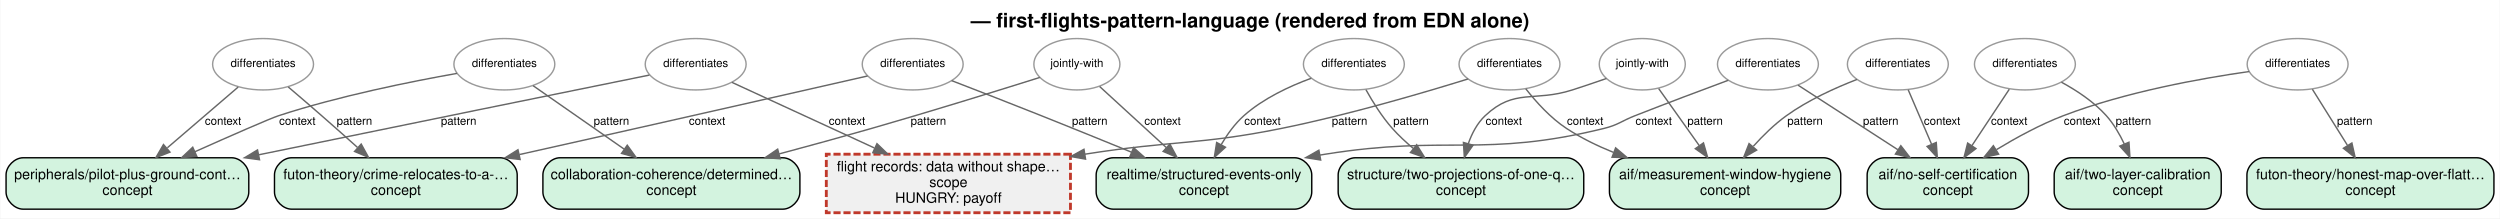
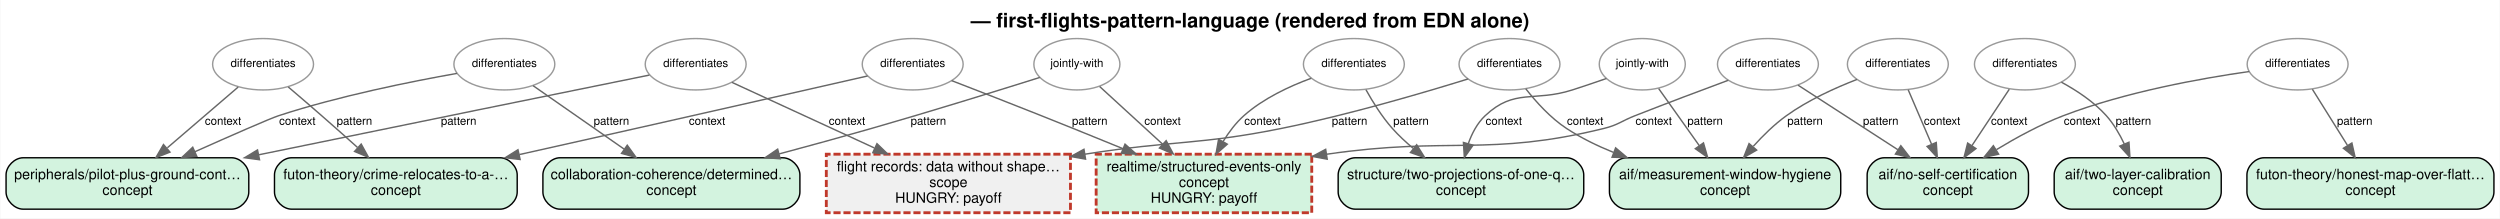
<svg xmlns="http://www.w3.org/2000/svg" width="1751pt" height="153pt" viewBox="0.00 0.00 1750.50 153.00">
  <g id="graph0" class="graph" transform="scale(1 1) rotate(0) translate(4 149)">
    <polygon fill="white" stroke="transparent" points="-4,4 -4,-149 1746.5,-149 1746.5,4 -4,4" />
    <text text-anchor="middle" x="871.25" y="-129.8" font-family="Helvetica,sans-Serif" font-weight="bold" font-size="14.00"> — first-flights-pattern-language (rendered from EDN alone)</text>
    <g id="node1" class="node">
      <polygon fill="#f0f0f0" stroke="#c0392b" stroke-width="2" stroke-dasharray="5,2" points="745.5,-41 574.5,-41 574.5,0 745.5,0 745.5,-41" />
      <text text-anchor="middle" x="660" y="-29" font-family="Helvetica,sans-Serif" font-size="10.00">flight records: data without shape…</text>
      <text text-anchor="middle" x="660" y="-18" font-family="Helvetica,sans-Serif" font-size="10.00">scope</text>
      <text text-anchor="middle" x="660" y="-7" font-family="Helvetica,sans-Serif" font-size="10.00">HUNGRY: payoff</text>
    </g>
    <g id="node2" class="node">
      <path fill="#d3f3df" stroke="black" d="M158,-38.5C158,-38.5 12,-38.5 12,-38.5 6,-38.5 0,-32.5 0,-26.5 0,-26.5 0,-14.5 0,-14.5 0,-8.5 6,-2.5 12,-2.5 12,-2.5 158,-2.5 158,-2.5 164,-2.5 170,-8.5 170,-14.5 170,-14.5 170,-26.5 170,-26.5 170,-32.5 164,-38.5 158,-38.5" />
      <text text-anchor="middle" x="85" y="-23.5" font-family="Helvetica,sans-Serif" font-size="10.00">peripherals/pilot-plus-ground-cont…</text>
      <text text-anchor="middle" x="85" y="-12.5" font-family="Helvetica,sans-Serif" font-size="10.00">concept</text>
    </g>
    <g id="node3" class="node">
      <path fill="#d3f3df" stroke="black" d="M346,-38.5C346,-38.5 200,-38.5 200,-38.5 194,-38.5 188,-32.5 188,-26.5 188,-26.5 188,-14.5 188,-14.5 188,-8.5 194,-2.5 200,-2.5 200,-2.5 346,-2.5 346,-2.5 352,-2.5 358,-8.5 358,-14.5 358,-14.5 358,-26.5 358,-26.5 358,-32.5 352,-38.5 346,-38.5" />
      <text text-anchor="middle" x="273" y="-23.5" font-family="Helvetica,sans-Serif" font-size="10.00">futon-theory/crime-relocates-to-a-…</text>
      <text text-anchor="middle" x="273" y="-12.5" font-family="Helvetica,sans-Serif" font-size="10.00">concept</text>
    </g>
    <g id="node4" class="node">
-       <path fill="#d3f3df" stroke="black" d="M902.5,-38.5C902.5,-38.5 775.5,-38.5 775.5,-38.5 769.5,-38.5 763.5,-32.5 763.5,-26.5 763.5,-26.5 763.5,-14.5 763.5,-14.5 763.5,-8.5 769.5,-2.5 775.5,-2.5 775.5,-2.5 902.5,-2.5 902.5,-2.5 908.5,-2.5 914.5,-8.5 914.5,-14.5 914.5,-14.5 914.5,-26.5 914.5,-26.5 914.5,-32.5 908.5,-38.5 902.5,-38.5" />
-       <text text-anchor="middle" x="839" y="-23.5" font-family="Helvetica,sans-Serif" font-size="10.00">realtime/structured-events-only</text>
-       <text text-anchor="middle" x="839" y="-12.5" font-family="Helvetica,sans-Serif" font-size="10.00">concept</text>
+       <polygon fill="#d3f3df" stroke="#c0392b" stroke-width="2" stroke-dasharray="5,2" points="914.5,-41 763.5,-41 763.5,0 914.5,0 914.5,-41" />
+       <text text-anchor="middle" x="839" y="-29" font-family="Helvetica,sans-Serif" font-size="10.00">realtime/structured-events-only</text>
+       <text text-anchor="middle" x="839" y="-18" font-family="Helvetica,sans-Serif" font-size="10.00">concept</text>
+       <text text-anchor="middle" x="839" y="-7" font-family="Helvetica,sans-Serif" font-size="10.00">HUNGRY: payoff</text>
    </g>
    <g id="node5" class="node">
      <path fill="#d3f3df" stroke="black" d="M1093,-38.5C1093,-38.5 945,-38.5 945,-38.5 939,-38.5 933,-32.5 933,-26.5 933,-26.5 933,-14.5 933,-14.5 933,-8.5 939,-2.5 945,-2.5 945,-2.5 1093,-2.5 1093,-2.5 1099,-2.5 1105,-8.5 1105,-14.5 1105,-14.5 1105,-26.5 1105,-26.5 1105,-32.5 1099,-38.5 1093,-38.5" />
      <text text-anchor="middle" x="1019" y="-23.5" font-family="Helvetica,sans-Serif" font-size="10.00">structure/two-projections-of-one-q…</text>
      <text text-anchor="middle" x="1019" y="-12.5" font-family="Helvetica,sans-Serif" font-size="10.00">concept</text>
    </g>
    <g id="node6" class="node">
      <path fill="#d3f3df" stroke="black" d="M1404.5,-38.5C1404.5,-38.5 1315.5,-38.5 1315.5,-38.5 1309.5,-38.5 1303.5,-32.5 1303.5,-26.5 1303.5,-26.5 1303.5,-14.5 1303.5,-14.5 1303.5,-8.5 1309.5,-2.5 1315.5,-2.5 1315.5,-2.5 1404.5,-2.5 1404.5,-2.5 1410.5,-2.5 1416.5,-8.5 1416.5,-14.5 1416.5,-14.5 1416.5,-26.5 1416.5,-26.5 1416.5,-32.5 1410.5,-38.5 1404.5,-38.5" />
      <text text-anchor="middle" x="1360" y="-23.5" font-family="Helvetica,sans-Serif" font-size="10.00">aif/no-self-certification</text>
      <text text-anchor="middle" x="1360" y="-12.5" font-family="Helvetica,sans-Serif" font-size="10.00">concept</text>
    </g>
    <g id="node7" class="node">
      <path fill="#d3f3df" stroke="black" d="M1273,-38.5C1273,-38.5 1135,-38.5 1135,-38.5 1129,-38.5 1123,-32.5 1123,-26.5 1123,-26.5 1123,-14.5 1123,-14.5 1123,-8.5 1129,-2.5 1135,-2.5 1135,-2.5 1273,-2.5 1273,-2.5 1279,-2.5 1285,-8.5 1285,-14.5 1285,-14.5 1285,-26.5 1285,-26.5 1285,-32.5 1279,-38.5 1273,-38.5" />
      <text text-anchor="middle" x="1204" y="-23.5" font-family="Helvetica,sans-Serif" font-size="10.00">aif/measurement-window-hygiene</text>
      <text text-anchor="middle" x="1204" y="-12.5" font-family="Helvetica,sans-Serif" font-size="10.00">concept</text>
    </g>
    <g id="node8" class="node">
      <path fill="#d3f3df" stroke="black" d="M1539.5,-38.5C1539.5,-38.5 1446.5,-38.5 1446.5,-38.5 1440.5,-38.5 1434.5,-32.5 1434.5,-26.5 1434.5,-26.5 1434.5,-14.5 1434.5,-14.5 1434.5,-8.5 1440.5,-2.5 1446.5,-2.5 1446.5,-2.5 1539.5,-2.5 1539.5,-2.5 1545.5,-2.5 1551.5,-8.5 1551.5,-14.5 1551.5,-14.5 1551.5,-26.5 1551.5,-26.5 1551.5,-32.5 1545.5,-38.5 1539.5,-38.5" />
      <text text-anchor="middle" x="1493" y="-23.5" font-family="Helvetica,sans-Serif" font-size="10.00">aif/two-layer-calibration</text>
      <text text-anchor="middle" x="1493" y="-12.5" font-family="Helvetica,sans-Serif" font-size="10.00">concept</text>
    </g>
    <g id="node9" class="node">
      <path fill="#d3f3df" stroke="black" d="M544,-38.5C544,-38.5 388,-38.5 388,-38.5 382,-38.5 376,-32.5 376,-26.5 376,-26.5 376,-14.5 376,-14.5 376,-8.5 382,-2.5 388,-2.5 388,-2.5 544,-2.5 544,-2.5 550,-2.5 556,-8.5 556,-14.5 556,-14.5 556,-26.5 556,-26.5 556,-32.5 550,-38.5 544,-38.5" />
      <text text-anchor="middle" x="466" y="-23.5" font-family="Helvetica,sans-Serif" font-size="10.00">collaboration-coherence/determined…</text>
      <text text-anchor="middle" x="466" y="-12.5" font-family="Helvetica,sans-Serif" font-size="10.00">concept</text>
    </g>
    <g id="node10" class="node">
      <path fill="#d3f3df" stroke="black" d="M1730.5,-38.5C1730.5,-38.5 1581.5,-38.5 1581.5,-38.5 1575.5,-38.5 1569.5,-32.5 1569.5,-26.5 1569.5,-26.5 1569.5,-14.5 1569.5,-14.5 1569.5,-8.5 1575.5,-2.5 1581.5,-2.5 1581.5,-2.5 1730.5,-2.5 1730.5,-2.5 1736.5,-2.5 1742.5,-8.5 1742.5,-14.5 1742.5,-14.5 1742.5,-26.5 1742.5,-26.5 1742.5,-32.5 1736.5,-38.5 1730.5,-38.5" />
      <text text-anchor="middle" x="1656" y="-23.5" font-family="Helvetica,sans-Serif" font-size="10.00">futon-theory/honest-map-over-flatt…</text>
      <text text-anchor="middle" x="1656" y="-12.5" font-family="Helvetica,sans-Serif" font-size="10.00">concept</text>
    </g>
    <g id="node11" class="node">
      <ellipse fill="#ffffff" stroke="#999999" cx="483" cy="-104" rx="35.34" ry="18" />
      <text text-anchor="middle" x="483" y="-102.1" font-family="Helvetica,sans-Serif" font-size="8.00">differentiates</text>
    </g>
    <g id="edge1" class="edge">
      <path fill="none" stroke="#666666" d="M508.36,-91.32C534.29,-79.39 575.3,-60.5 608.14,-45.38" />
      <polygon fill="#666666" stroke="#666666" points="609.98,-48.38 617.6,-41.02 607.05,-42.03 609.98,-48.38" />
      <text text-anchor="middle" x="589" y="-61.6" font-family="Helvetica,sans-Serif" font-size="8.00">context</text>
    </g>
    <g id="edge2" class="edge">
      <path fill="none" stroke="#666666" d="M450.6,-96.43C395.02,-85.15 277.92,-61.35 179,-41 178.39,-40.87 177.77,-40.75 177.16,-40.62" />
      <polygon fill="#666666" stroke="#666666" points="177.52,-37.12 167.02,-38.53 176.11,-43.98 177.52,-37.12" />
      <text text-anchor="middle" x="317" y="-61.6" font-family="Helvetica,sans-Serif" font-size="8.00">pattern</text>
    </g>
    <g id="node12" class="node">
      <ellipse fill="#ffffff" stroke="#999999" cx="180" cy="-104" rx="35.34" ry="18" />
      <text text-anchor="middle" x="180" y="-102.1" font-family="Helvetica,sans-Serif" font-size="8.00">differentiates</text>
    </g>
    <g id="edge3" class="edge">
      <path fill="none" stroke="#666666" d="M162.58,-88.05C148.71,-76.16 129.03,-59.28 112.97,-45.49" />
      <polygon fill="#666666" stroke="#666666" points="114.81,-42.46 104.94,-38.61 110.25,-47.78 114.81,-42.46" />
      <text text-anchor="middle" x="152" y="-61.6" font-family="Helvetica,sans-Serif" font-size="8.00">context</text>
    </g>
    <g id="edge4" class="edge">
      <path fill="none" stroke="#666666" d="M197.63,-88.1C204.9,-81.92 213.39,-74.65 221,-68 229.21,-60.83 238.07,-52.95 246.12,-45.75" />
      <polygon fill="#666666" stroke="#666666" points="248.73,-48.11 253.83,-38.83 244.05,-42.9 248.73,-48.11" />
      <text text-anchor="middle" x="244" y="-61.6" font-family="Helvetica,sans-Serif" font-size="8.00">pattern</text>
    </g>
    <g id="node13" class="node">
      <ellipse fill="#ffffff" stroke="#999999" cx="635" cy="-104" rx="35.34" ry="18" />
      <text text-anchor="middle" x="635" y="-102.1" font-family="Helvetica,sans-Serif" font-size="8.00">differentiates</text>
    </g>
    <g id="edge5" class="edge">
      <path fill="none" stroke="#666666" d="M603.42,-95.8C565.03,-87.06 498.28,-71.89 441,-59 414.5,-53.04 385.64,-46.58 359.44,-40.73" />
      <polygon fill="#666666" stroke="#666666" points="360.06,-37.29 349.54,-38.53 358.53,-44.12 360.06,-37.29" />
      <text text-anchor="middle" x="491" y="-61.6" font-family="Helvetica,sans-Serif" font-size="8.00">context</text>
    </g>
    <g id="edge6" class="edge">
-       <path fill="none" stroke="#666666" d="M662.22,-92.55C680.1,-85.65 703.97,-76.38 725,-68 745.73,-59.74 768.52,-50.48 788.23,-42.42" />
-       <polygon fill="#666666" stroke="#666666" points="789.71,-45.59 797.64,-38.56 787.06,-39.11 789.71,-45.59" />
+       <path fill="none" stroke="#666666" d="M662.22,-92.55C680.1,-85.65 703.97,-76.38 725,-68 743.69,-60.56 764.04,-52.3 782.3,-44.84" />
+       <polygon fill="#666666" stroke="#666666" points="783.72,-48.04 791.65,-41.02 781.07,-41.56 783.72,-48.04" />
      <text text-anchor="middle" x="759" y="-61.6" font-family="Helvetica,sans-Serif" font-size="8.00">pattern</text>
    </g>
    <g id="node14" class="node">
      <ellipse fill="#ffffff" stroke="#999999" cx="944" cy="-104" rx="35.34" ry="18" />
      <text text-anchor="middle" x="944" y="-102.1" font-family="Helvetica,sans-Serif" font-size="8.00">differentiates</text>
    </g>
    <g id="edge7" class="edge">
-       <path fill="none" stroke="#666666" d="M914.17,-94.2C898.79,-88.56 880.49,-80.01 867,-68 860.67,-62.36 855.33,-54.94 851.06,-47.68" />
-       <polygon fill="#666666" stroke="#666666" points="854.07,-45.88 846.24,-38.73 847.9,-49.2 854.07,-45.88" />
+       <path fill="none" stroke="#666666" d="M914.17,-94.2C898.79,-88.56 880.49,-80.01 867,-68 861.29,-62.91 856.39,-56.38 852.36,-49.83" />
+       <polygon fill="#666666" stroke="#666666" points="855.35,-48.02 847.4,-41.02 849.25,-51.45 855.35,-48.02" />
      <text text-anchor="middle" x="880" y="-61.6" font-family="Helvetica,sans-Serif" font-size="8.00">context</text>
    </g>
    <g id="edge8" class="edge">
      <path fill="none" stroke="#666666" d="M952.46,-86.16C957.24,-77.53 963.72,-67.16 971,-59 975.35,-54.13 980.38,-49.44 985.53,-45.11" />
      <polygon fill="#666666" stroke="#666666" points="987.99,-47.62 993.62,-38.64 983.62,-42.15 987.99,-47.62" />
      <text text-anchor="middle" x="984" y="-61.6" font-family="Helvetica,sans-Serif" font-size="8.00">pattern</text>
    </g>
    <g id="node15" class="node">
      <ellipse fill="#ffffff" stroke="#999999" cx="1234" cy="-104" rx="35.34" ry="18" />
      <text text-anchor="middle" x="1234" y="-102.1" font-family="Helvetica,sans-Serif" font-size="8.00">differentiates</text>
    </g>
    <g id="edge9" class="edge">
-       <path fill="none" stroke="#666666" d="M1206.25,-92.79C1187.72,-85.92 1162.84,-76.57 1141,-68 1131.17,-64.14 1129.26,-61.51 1119,-59 1034.46,-38.3 1009.94,-54.76 924,-41 922.74,-40.8 921.47,-40.59 920.19,-40.37" />
-       <polygon fill="#666666" stroke="#666666" points="920.75,-36.92 910.29,-38.58 919.5,-43.8 920.75,-36.92" />
+       <path fill="none" stroke="#666666" d="M1206.25,-92.79C1187.72,-85.92 1162.84,-76.57 1141,-68 1131.17,-64.14 1129.26,-61.51 1119,-59 1037.52,-39.04 1011.79,-53.62 924.93,-40.98" />
+       <polygon fill="#666666" stroke="#666666" points="925.32,-37.5 914.9,-39.44 924.25,-44.42 925.32,-37.5" />
      <text text-anchor="middle" x="1154" y="-61.6" font-family="Helvetica,sans-Serif" font-size="8.00">context</text>
    </g>
    <g id="edge10" class="edge">
      <path fill="none" stroke="#666666" d="M1255.09,-89.36C1274.14,-77.04 1302.54,-58.66 1324.99,-44.14" />
      <polygon fill="#666666" stroke="#666666" points="1327.09,-46.96 1333.58,-38.59 1323.29,-41.08 1327.09,-46.96" />
      <text text-anchor="middle" x="1313" y="-61.6" font-family="Helvetica,sans-Serif" font-size="8.00">pattern</text>
    </g>
    <g id="node16" class="node">
      <ellipse fill="#ffffff" stroke="#999999" cx="1325" cy="-104" rx="35.34" ry="18" />
      <text text-anchor="middle" x="1325" y="-102.1" font-family="Helvetica,sans-Serif" font-size="8.00">differentiates</text>
    </g>
    <g id="edge11" class="edge">
      <path fill="none" stroke="#666666" d="M1332.25,-86.11C1336.96,-75.15 1343.2,-60.63 1348.56,-48.13" />
      <polygon fill="#666666" stroke="#666666" points="1351.91,-49.22 1352.64,-38.65 1345.47,-46.45 1351.91,-49.22" />
      <text text-anchor="middle" x="1356" y="-61.6" font-family="Helvetica,sans-Serif" font-size="8.00">context</text>
    </g>
    <g id="edge12" class="edge">
      <path fill="none" stroke="#666666" d="M1296.46,-93.39C1281.02,-87.43 1262.07,-78.83 1247,-68 1238.61,-61.97 1230.58,-54.1 1223.78,-46.55" />
      <polygon fill="#666666" stroke="#666666" points="1226.11,-43.88 1216.93,-38.59 1220.8,-48.45 1226.11,-43.88" />
      <text text-anchor="middle" x="1260" y="-61.6" font-family="Helvetica,sans-Serif" font-size="8.00">pattern</text>
    </g>
    <g id="node17" class="node">
      <ellipse fill="#ffffff" stroke="#999999" cx="1146" cy="-104" rx="30.13" ry="18" />
      <text text-anchor="middle" x="1146" y="-102.1" font-family="Helvetica,sans-Serif" font-size="8.00">jointly-with</text>
    </g>
    <g id="edge13" class="edge">
      <path fill="none" stroke="#666666" d="M1120.9,-94.04C1113.25,-91.37 1104.8,-88.5 1097,-86 1070.08,-77.37 1056.61,-87.34 1036,-68 1030.4,-62.74 1026.64,-55.49 1024.11,-48.27" />
      <polygon fill="#666666" stroke="#666666" points="1027.48,-47.31 1021.38,-38.65 1020.74,-49.22 1027.48,-47.31" />
      <text text-anchor="middle" x="1049" y="-61.6" font-family="Helvetica,sans-Serif" font-size="8.00">context</text>
    </g>
    <g id="edge14" class="edge">
      <path fill="none" stroke="#666666" d="M1157.46,-86.98C1161.72,-81.02 1166.58,-74.2 1171,-68 1175.84,-61.2 1181.08,-53.83 1185.92,-47" />
      <polygon fill="#666666" stroke="#666666" points="1188.86,-48.91 1191.79,-38.73 1183.15,-44.86 1188.86,-48.91" />
      <text text-anchor="middle" x="1190" y="-61.6" font-family="Helvetica,sans-Serif" font-size="8.00">pattern</text>
    </g>
    <g id="node18" class="node">
      <ellipse fill="#ffffff" stroke="#999999" cx="1414" cy="-104" rx="35.34" ry="18" />
      <text text-anchor="middle" x="1414" y="-102.1" font-family="Helvetica,sans-Serif" font-size="8.00">differentiates</text>
    </g>
    <g id="edge15" class="edge">
      <path fill="none" stroke="#666666" d="M1403.07,-86.51C1395.56,-75.17 1385.44,-59.89 1376.89,-47" />
      <polygon fill="#666666" stroke="#666666" points="1379.72,-44.93 1371.28,-38.53 1373.89,-48.8 1379.72,-44.93" />
      <text text-anchor="middle" x="1403" y="-61.6" font-family="Helvetica,sans-Serif" font-size="8.00">context</text>
    </g>
    <g id="edge16" class="edge">
      <path fill="none" stroke="#666666" d="M1439.57,-91.43C1450.32,-85.59 1462.32,-77.68 1471,-68 1476.16,-62.24 1480.35,-55.05 1483.64,-48.07" />
      <polygon fill="#666666" stroke="#666666" points="1486.88,-49.39 1487.55,-38.81 1480.43,-46.66 1486.88,-49.39" />
      <text text-anchor="middle" x="1490" y="-61.6" font-family="Helvetica,sans-Serif" font-size="8.00">pattern</text>
    </g>
    <g id="node19" class="node">
      <ellipse fill="#ffffff" stroke="#999999" cx="349" cy="-104" rx="35.34" ry="18" />
      <text text-anchor="middle" x="349" y="-102.1" font-family="Helvetica,sans-Serif" font-size="8.00">differentiates</text>
    </g>
    <g id="edge17" class="edge">
      <path fill="none" stroke="#666666" d="M315.82,-97.6C283.49,-91.88 233.2,-81.78 191,-68 184.79,-65.97 157.54,-54.01 132.23,-42.72" />
      <polygon fill="#666666" stroke="#666666" points="133.59,-39.5 123.03,-38.62 130.74,-45.89 133.59,-39.5" />
      <text text-anchor="middle" x="204" y="-61.6" font-family="Helvetica,sans-Serif" font-size="8.00">context</text>
    </g>
    <g id="edge18" class="edge">
      <path fill="none" stroke="#666666" d="M369.11,-88.99C386.61,-76.8 412.3,-58.91 432.83,-44.6" />
      <polygon fill="#666666" stroke="#666666" points="435.07,-47.31 441.28,-38.72 431.07,-41.56 435.07,-47.31" />
      <text text-anchor="middle" x="424" y="-61.6" font-family="Helvetica,sans-Serif" font-size="8.00">pattern</text>
    </g>
    <g id="node20" class="node">
      <ellipse fill="#ffffff" stroke="#999999" cx="750" cy="-104" rx="30.13" ry="18" />
      <text text-anchor="middle" x="750" y="-102.1" font-family="Helvetica,sans-Serif" font-size="8.00">jointly-with</text>
    </g>
    <g id="edge19" class="edge">
-       <path fill="none" stroke="#666666" d="M765.91,-88.43C778.85,-76.58 797.39,-59.6 812.56,-45.71" />
-       <polygon fill="#666666" stroke="#666666" points="815.13,-48.11 820.14,-38.77 810.4,-42.94 815.13,-48.11" />
+       <path fill="none" stroke="#666666" d="M765.91,-88.43C778.17,-77.2 795.46,-61.37 810.14,-47.93" />
+       <polygon fill="#666666" stroke="#666666" points="812.53,-50.49 817.54,-41.15 807.8,-45.32 812.53,-50.49" />
      <text text-anchor="middle" x="810" y="-61.6" font-family="Helvetica,sans-Serif" font-size="8.00">context</text>
    </g>
    <g id="edge20" class="edge">
      <path fill="none" stroke="#666666" d="M724.07,-94.78C695.3,-85.73 647.46,-70.88 606,-59 585.12,-53.02 562.4,-46.8 541.46,-41.2" />
      <polygon fill="#666666" stroke="#666666" points="542.22,-37.78 531.66,-38.58 540.42,-44.54 542.22,-37.78" />
      <text text-anchor="middle" x="646" y="-61.6" font-family="Helvetica,sans-Serif" font-size="8.00">pattern</text>
    </g>
    <g id="node21" class="node">
      <ellipse fill="#ffffff" stroke="#999999" cx="1605" cy="-104" rx="35.34" ry="18" />
      <text text-anchor="middle" x="1605" y="-102.1" font-family="Helvetica,sans-Serif" font-size="8.00">differentiates</text>
    </g>
    <g id="edge21" class="edge">
      <path fill="none" stroke="#666666" d="M1571.14,-98.91C1537.36,-94.11 1484.37,-84.61 1441,-68 1424.85,-61.82 1408.1,-52.72 1394.05,-44.2" />
      <polygon fill="#666666" stroke="#666666" points="1395.59,-41.03 1385.24,-38.73 1391.89,-46.98 1395.59,-41.03" />
      <text text-anchor="middle" x="1454" y="-61.6" font-family="Helvetica,sans-Serif" font-size="8.00">context</text>
    </g>
    <g id="edge22" class="edge">
      <path fill="none" stroke="#666666" d="M1615.32,-86.51C1622.35,-75.28 1631.79,-60.19 1639.81,-47.37" />
      <polygon fill="#666666" stroke="#666666" points="1643.01,-48.86 1645.34,-38.53 1637.07,-45.15 1643.01,-48.86" />
      <text text-anchor="middle" x="1645" y="-61.6" font-family="Helvetica,sans-Serif" font-size="8.00">pattern</text>
    </g>
    <g id="node22" class="node">
      <ellipse fill="#ffffff" stroke="#999999" cx="1053" cy="-104" rx="35.34" ry="18" />
      <text text-anchor="middle" x="1053" y="-102.1" font-family="Helvetica,sans-Serif" font-size="8.00">differentiates</text>
    </g>
    <g id="edge24" class="edge">
      <path fill="none" stroke="#666666" d="M1024.1,-93.75C992.27,-83.87 939.46,-68.37 893,-59 835.33,-47.37 817.71,-50.83 755.58,-41" />
      <polygon fill="#666666" stroke="#666666" points="756.08,-37.54 745.65,-39.38 754.96,-44.45 756.08,-37.54" />
      <text text-anchor="middle" x="941" y="-61.6" font-family="Helvetica,sans-Serif" font-size="8.00">pattern</text>
    </g>
    <g id="edge23" class="edge">
      <path fill="none" stroke="#666666" d="M1064.37,-86.86C1071.63,-77.58 1081.77,-66.35 1093,-59 1103.04,-52.43 1114.35,-46.9 1125.8,-42.27" />
      <polygon fill="#666666" stroke="#666666" points="1127.34,-45.43 1135.44,-38.6 1124.84,-38.89 1127.34,-45.43" />
      <text text-anchor="middle" x="1106" y="-61.6" font-family="Helvetica,sans-Serif" font-size="8.00">context</text>
    </g>
  </g>
</svg>
